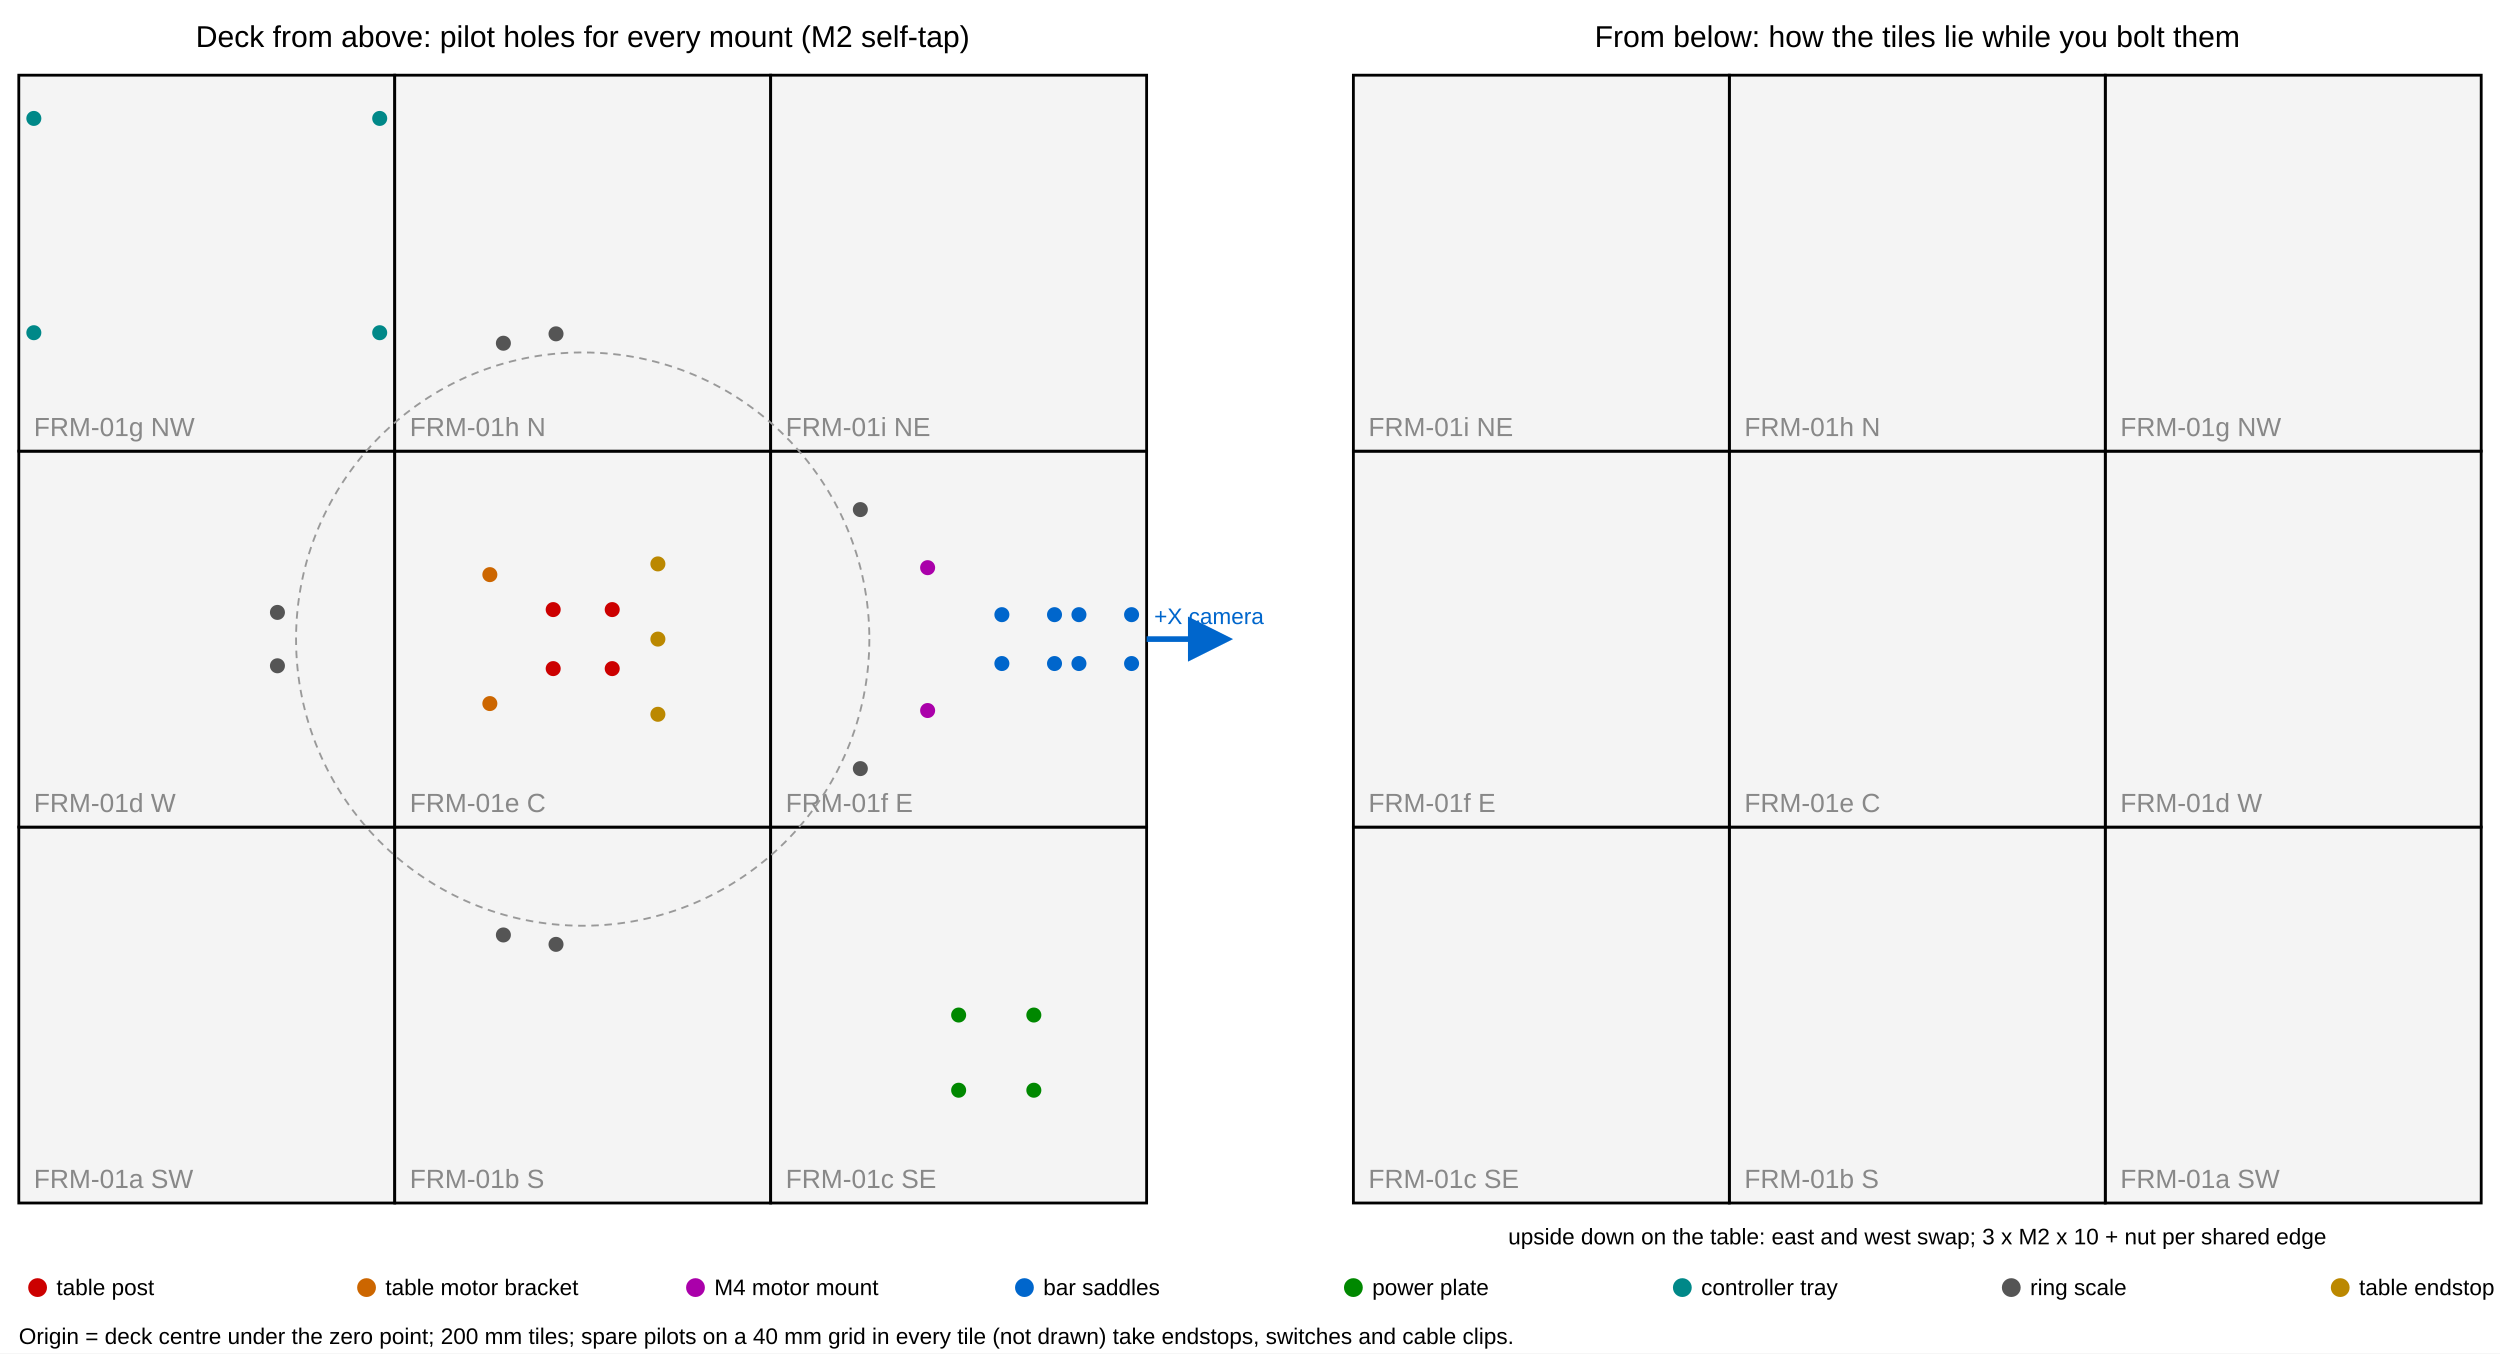
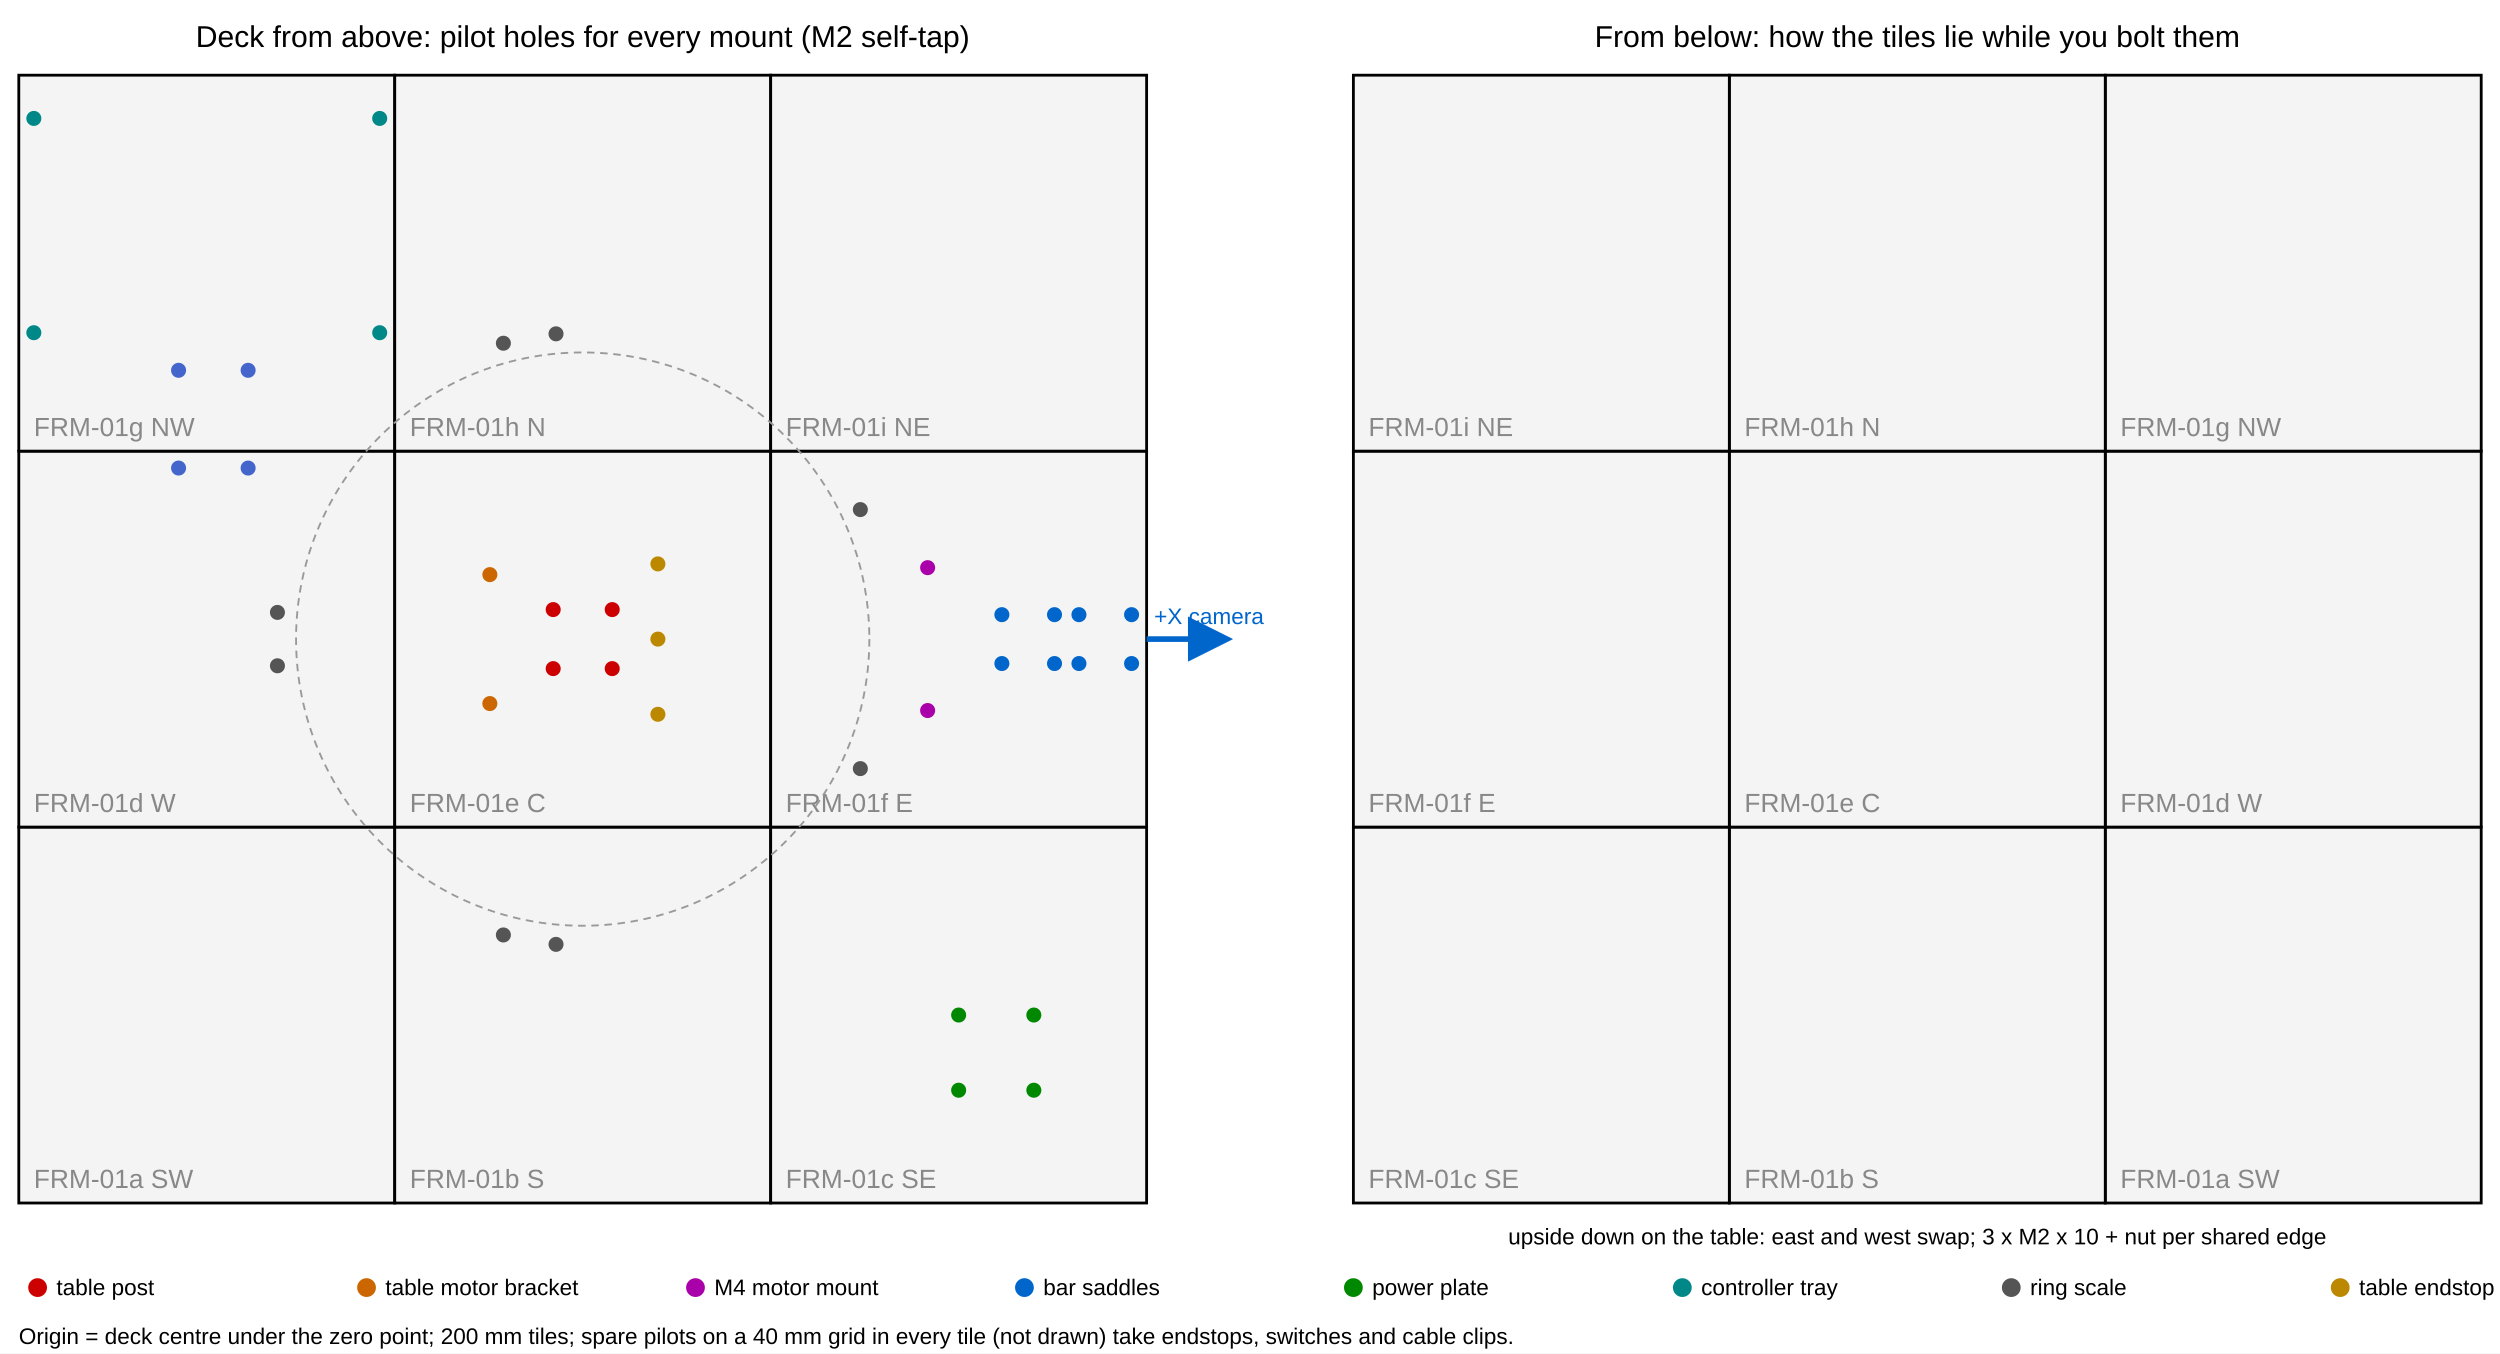
<svg xmlns="http://www.w3.org/2000/svg" viewBox="0 0 1330 720" font-family="Arial">
  <defs>
    <marker id="a" markerWidth="8" markerHeight="8" refX="6" refY="4" orient="auto">
      <path d="M0 0L8 4L0 8z" fill="#06c" />
    </marker>
  </defs>
  <rect width="1330" height="720" fill="#fff" />
  <text x="310.0" y="25" text-anchor="middle" font-size="16">Deck from above: pilot holes for every mount (M2 self-tap)</text>
  <rect x="10.0" y="440.0" width="200.0" height="200.0" fill="#f4f4f4" stroke="#000" stroke-width="1.5" />
  <text x="18.0" y="632.0" font-size="14" fill="#888">FRM-01a SW</text>
  <rect x="210.0" y="440.0" width="200.0" height="200.0" fill="#f4f4f4" stroke="#000" stroke-width="1.5" />
  <text x="218.0" y="632.0" font-size="14" fill="#888">FRM-01b S</text>
  <rect x="410.0" y="440.0" width="200.0" height="200.0" fill="#f4f4f4" stroke="#000" stroke-width="1.5" />
  <text x="418.0" y="632.0" font-size="14" fill="#888">FRM-01c SE</text>
  <rect x="10.0" y="240.0" width="200.0" height="200.0" fill="#f4f4f4" stroke="#000" stroke-width="1.5" />
  <text x="18.0" y="432.0" font-size="14" fill="#888">FRM-01d W</text>
  <rect x="210.0" y="240.0" width="200.0" height="200.0" fill="#f4f4f4" stroke="#000" stroke-width="1.5" />
  <text x="218.0" y="432.0" font-size="14" fill="#888">FRM-01e C</text>
  <rect x="410.0" y="240.0" width="200.0" height="200.0" fill="#f4f4f4" stroke="#000" stroke-width="1.5" />
  <text x="418.0" y="432.0" font-size="14" fill="#888">FRM-01f E</text>
  <rect x="10.0" y="40.0" width="200.0" height="200.0" fill="#f4f4f4" stroke="#000" stroke-width="1.5" />
  <text x="18.0" y="232.0" font-size="14" fill="#888">FRM-01g NW</text>
  <rect x="210.0" y="40.0" width="200.0" height="200.0" fill="#f4f4f4" stroke="#000" stroke-width="1.5" />
  <text x="218.0" y="232.0" font-size="14" fill="#888">FRM-01h N</text>
  <rect x="410.0" y="40.0" width="200.0" height="200.0" fill="#f4f4f4" stroke="#000" stroke-width="1.5" />
  <text x="418.0" y="232.0" font-size="14" fill="#888">FRM-01i NE</text>
  <circle cx="310.0" cy="340.0" r="152.5" fill="none" stroke="#999" stroke-dasharray="4 3" />
  <circle cx="325.7" cy="324.3" r="4" fill="#c00" />
  <circle cx="294.3" cy="324.3" r="4" fill="#c00" />
  <circle cx="294.3" cy="355.7" r="4" fill="#c00" />
  <circle cx="325.7" cy="355.7" r="4" fill="#c00" />
  <circle cx="260.6" cy="374.3" r="4" fill="#c60" />
  <circle cx="260.6" cy="305.7" r="4" fill="#c60" />
  <circle cx="493.5" cy="378.0" r="4" fill="#a0a" />
  <circle cx="493.5" cy="302.0" r="4" fill="#a0a" />
  <circle cx="533.0" cy="353.0" r="4" fill="#06c" />
  <circle cx="533.0" cy="327.0" r="4" fill="#06c" />
  <circle cx="561.0" cy="353.0" r="4" fill="#06c" />
  <circle cx="561.0" cy="327.0" r="4" fill="#06c" />
  <circle cx="574.0" cy="353.0" r="4" fill="#06c" />
  <circle cx="574.0" cy="327.0" r="4" fill="#06c" />
  <circle cx="602.0" cy="353.0" r="4" fill="#06c" />
  <circle cx="602.0" cy="327.0" r="4" fill="#06c" />
  <circle cx="510.0" cy="580.0" r="4" fill="#080" />
  <circle cx="510.0" cy="540.0" r="4" fill="#080" />
  <circle cx="550.0" cy="580.0" r="4" fill="#080" />
  <circle cx="550.0" cy="540.0" r="4" fill="#080" />
  <circle cx="18.0" cy="177.0" r="4" fill="#088" />
  <circle cx="18.0" cy="63.0" r="4" fill="#088" />
  <circle cx="202.0" cy="177.0" r="4" fill="#088" />
  <circle cx="202.0" cy="63.0" r="4" fill="#088" />
  <circle cx="457.7" cy="271.1" r="4" fill="#555" />
  <circle cx="295.8" cy="177.6" r="4" fill="#555" />
  <circle cx="267.8" cy="182.6" r="4" fill="#555" />
  <circle cx="147.6" cy="325.8" r="4" fill="#555" />
  <circle cx="147.6" cy="354.2" r="4" fill="#555" />
  <circle cx="267.8" cy="497.4" r="4" fill="#555" />
  <circle cx="295.8" cy="502.4" r="4" fill="#555" />
  <circle cx="457.7" cy="408.9" r="4" fill="#555" />
  <circle cx="350.0" cy="380.0" r="4" fill="#b80" />
  <circle cx="350.0" cy="340.0" r="4" fill="#b80" />
  <circle cx="350.0" cy="300.0" r="4" fill="#b80" />
+   <circle cx="95.0" cy="249.0" r="4" fill="#46c" />
+   <circle cx="95.0" cy="197.0" r="4" fill="#46c" />
+   <circle cx="132.0" cy="249.0" r="4" fill="#46c" />
+   <circle cx="132.0" cy="197.0" r="4" fill="#46c" />
  <path d="M610.0 340.0h40" stroke="#06c" stroke-width="3" marker-end="url(#a)" />
  <text x="614.0" y="332.0" font-size="12" fill="#06c">+X camera</text>
  <text x="1020.0" y="25" text-anchor="middle" font-size="16">From below: how the tiles lie while you bolt them</text>
  <rect x="1120.0" y="440.0" width="200.0" height="200.0" fill="#f4f4f4" stroke="#000" stroke-width="1.5" />
  <text x="1128.0" y="632.0" font-size="14" fill="#888">FRM-01a SW</text>
  <rect x="920.0" y="440.0" width="200.0" height="200.0" fill="#f4f4f4" stroke="#000" stroke-width="1.5" />
  <text x="928.0" y="632.0" font-size="14" fill="#888">FRM-01b S</text>
  <rect x="720.0" y="440.0" width="200.0" height="200.0" fill="#f4f4f4" stroke="#000" stroke-width="1.5" />
  <text x="728.0" y="632.0" font-size="14" fill="#888">FRM-01c SE</text>
  <rect x="1120.0" y="240.0" width="200.0" height="200.0" fill="#f4f4f4" stroke="#000" stroke-width="1.5" />
  <text x="1128.0" y="432.0" font-size="14" fill="#888">FRM-01d W</text>
  <rect x="920.0" y="240.0" width="200.0" height="200.0" fill="#f4f4f4" stroke="#000" stroke-width="1.5" />
  <text x="928.0" y="432.0" font-size="14" fill="#888">FRM-01e C</text>
  <rect x="720.0" y="240.0" width="200.0" height="200.0" fill="#f4f4f4" stroke="#000" stroke-width="1.5" />
  <text x="728.0" y="432.0" font-size="14" fill="#888">FRM-01f E</text>
  <rect x="1120.0" y="40.0" width="200.0" height="200.0" fill="#f4f4f4" stroke="#000" stroke-width="1.5" />
  <text x="1128.0" y="232.0" font-size="14" fill="#888">FRM-01g NW</text>
  <rect x="920.0" y="40.0" width="200.0" height="200.0" fill="#f4f4f4" stroke="#000" stroke-width="1.5" />
  <text x="928.0" y="232.0" font-size="14" fill="#888">FRM-01h N</text>
  <rect x="720.0" y="40.0" width="200.0" height="200.0" fill="#f4f4f4" stroke="#000" stroke-width="1.5" />
  <text x="728.0" y="232.0" font-size="14" fill="#888">FRM-01i NE</text>
  <text x="1020.0" y="662.0" text-anchor="middle" font-size="12">upside down on the table: east and west swap; 3 x M2 x 10 + nut per shared edge</text>
  <circle cx="20" cy="685.0" r="5" fill="#c00" />
  <text x="30" y="689.0" font-size="12">table post</text>
  <circle cx="195" cy="685.0" r="5" fill="#c60" />
  <text x="205" y="689.0" font-size="12">table motor bracket</text>
  <circle cx="370" cy="685.0" r="5" fill="#a0a" />
  <text x="380" y="689.0" font-size="12">M4 motor mount</text>
  <circle cx="545" cy="685.0" r="5" fill="#06c" />
  <text x="555" y="689.0" font-size="12">bar saddles</text>
  <circle cx="720" cy="685.0" r="5" fill="#080" />
  <text x="730" y="689.0" font-size="12">power plate</text>
  <circle cx="895" cy="685.0" r="5" fill="#088" />
  <text x="905" y="689.0" font-size="12">controller tray</text>
  <circle cx="1070" cy="685.0" r="5" fill="#555" />
  <text x="1080" y="689.0" font-size="12">ring scale</text>
  <circle cx="1245" cy="685.0" r="5" fill="#b80" />
  <text x="1255" y="689.0" font-size="12">table endstop riser</text>
+   <circle cx="1420" cy="685.0" r="5" fill="#46c" />
+   <text x="1430" y="689.0" font-size="12">screen stand</text>
  <text x="10" y="715.0" font-size="12">Origin = deck centre under the zero point; 200 mm tiles; spare pilots on a 40 mm grid in every tile (not drawn) take endstops, switches and cable clips.</text>
</svg>
